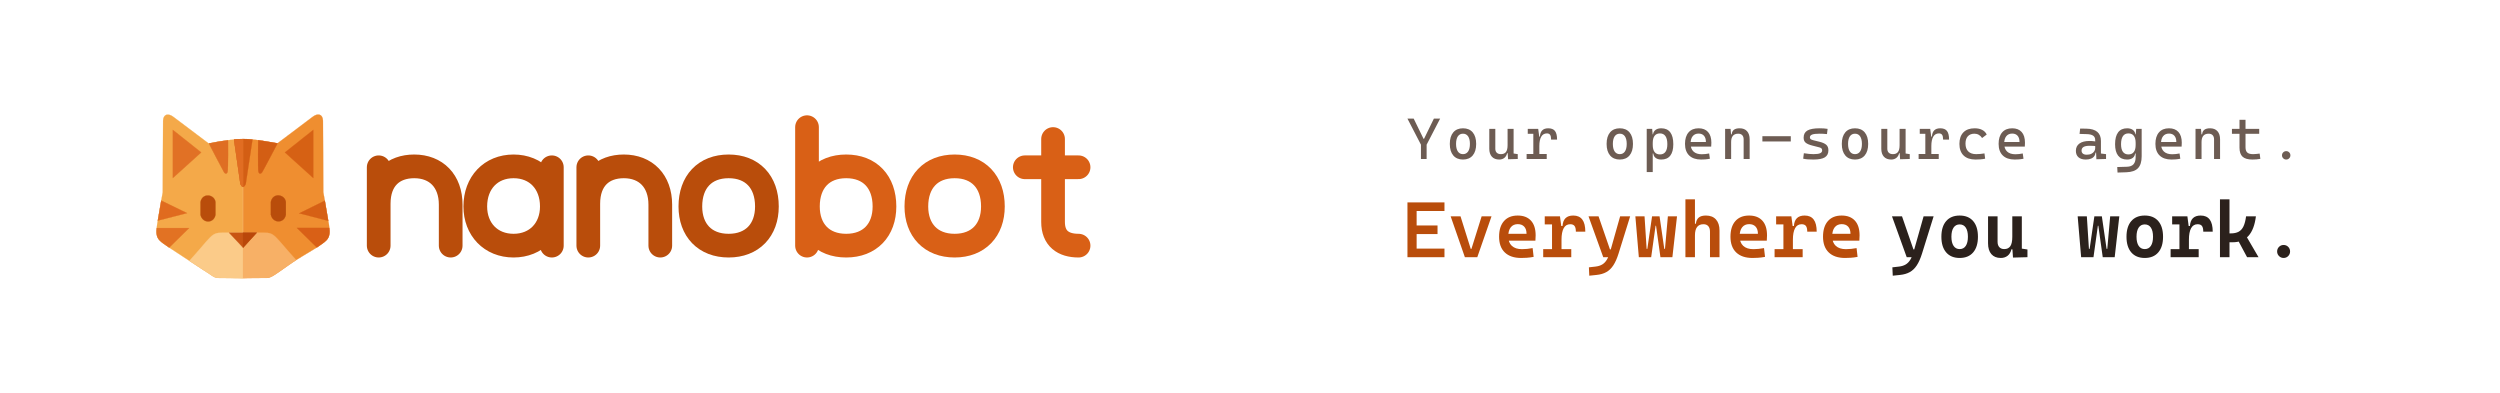
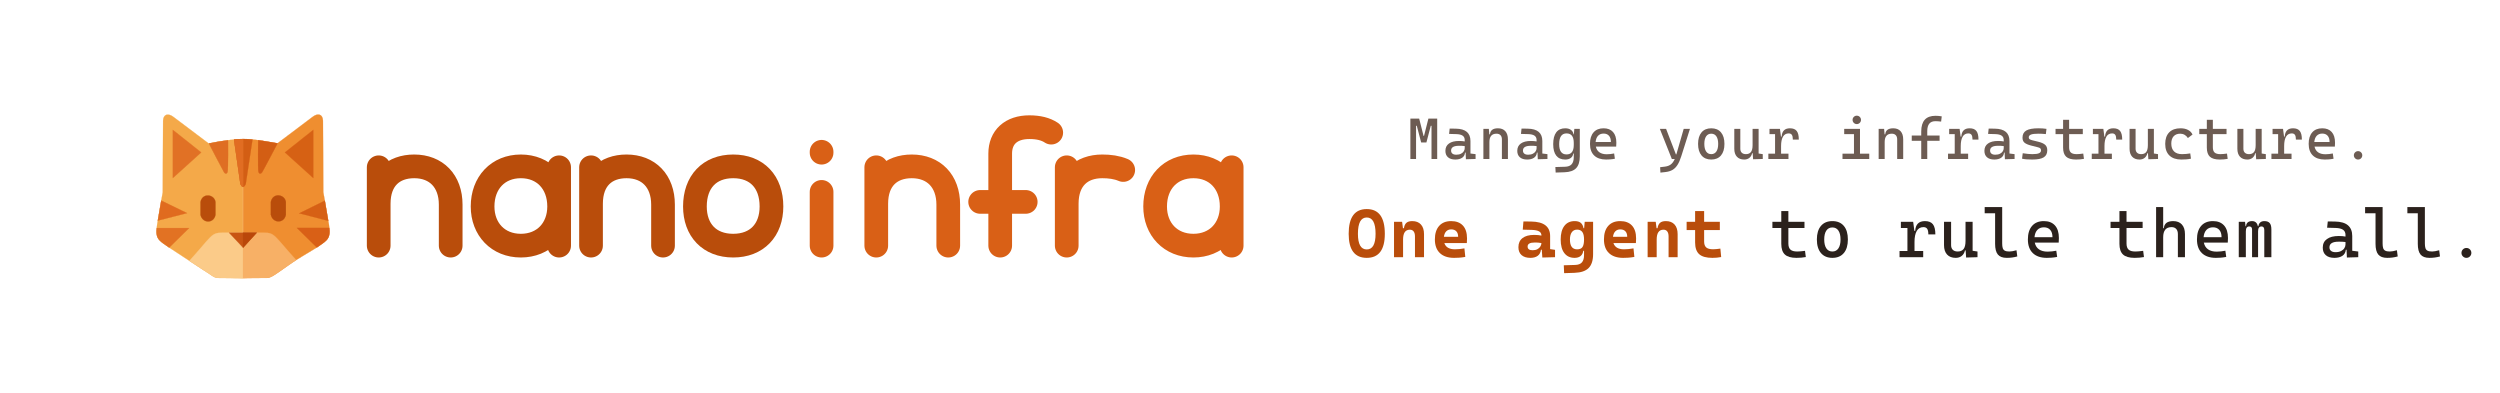
<svg xmlns="http://www.w3.org/2000/svg" width="2469" height="388" viewBox="0 0 2469 388" fill="none" role="img" aria-labelledby="title desc" shape-rendering="geometricPrecision">
  <g transform="translate(140 95) scale(0.9)">
    <g transform="translate(16 20) scale(0.2507)">
      <path d="M229.029 127.134C308.64 112.113 354.143 106.879 379.029 108.134V716.634L272.029 715.634C251.029 715.634 243.029 702.634 201.529 678.134L54.529 581.634C30.029 565.134 23.98 560.075 13.029 549.134C3.529 537.634 -1.971 526.634 3.529 481.634L28.029 340.634L29.529 27.134C31.029 -2.366 53.029 -6.866 77.029 12.634L229.029 127.134Z" fill="#F4A949" stroke="#F4A949" />
      <path d="M529.842 126.817C450.231 111.796 404.728 106.562 379.842 107.817V716.317L486.842 715.317C509.342 714.317 570.342 661.817 611.842 637.317L704.342 581.317C728.842 564.817 734.891 559.759 745.842 548.817C755.342 537.317 760.842 526.317 755.342 481.317L730.842 340.317L729.342 26.817C727.842 -2.683 705.842 -7.183 681.842 12.317L529.842 126.817Z" fill="#EF8E30" stroke="#EF8E30" />
      <path d="M143.342 497.317H1.842C-6.159 550.317 22.842 557.817 56.342 582.817L143.342 497.317Z" fill="#E27223" stroke="#DF6E22" />
      <path d="M615.342 496.817H757.001C765.002 549.817 735.842 557.317 702.342 582.317L615.342 496.817Z" fill="#D96016" stroke="#D45F16" />
      <path d="M379.342 716.317V517.817H288.342C239.842 517.817 243.342 531.817 144.842 640.817L233.342 698.817C245.302 707.847 260.342 717.317 275.342 715.817L379.342 716.317Z" fill="#FBCB89" stroke="#FBCB8A" />
      <path d="M566.842 382.817C561.842 348.817 509.842 341.317 501.342 382.817V439.317C509.842 477.317 559.342 478.317 566.842 439.317V382.817Z" fill="#B94D0B" stroke="#B5490B" />
      <path d="M379.342 716.317V517.817H470.342C518.842 517.817 513.342 528.317 611.842 637.317L522.842 698.817C510.881 707.847 495.342 715.817 483.342 715.817L379.342 716.317Z" fill="#F7B066" stroke="#F8B166" />
      <path d="M258.842 383.199C253.842 349.199 201.842 341.699 193.342 383.199V439.699C201.842 477.699 251.342 478.699 258.842 439.699V383.199Z" fill="#B94D0B" stroke="#B94D0B" />
      <path d="M439.342 517.817H318.342L379.842 583.317L439.342 517.817Z" fill="#C85513" stroke="#C85513" />
      <path d="M379.342 583.317V517.817H438.842L379.342 583.317Z" fill="#BA470A" stroke="#B94D0B" />
      <path d="M367.842 304.817L339.842 109.817C369.864 107.082 387.219 106.437 420.842 109.817L391.342 304.817C382.555 322.184 376.628 321.255 367.842 304.817Z" fill="#D35E14" stroke="#D35E14" />
      <path d="M446.412 112.822C473.271 116.662 491.893 119.703 529.928 126.325L530.604 126.442L530.284 127.05L529.842 126.817L530.283 127.051C530.283 127.051 530.282 127.054 530.281 127.055C530.279 127.059 530.276 127.064 530.273 127.071C530.265 127.085 530.254 127.107 530.239 127.135C530.209 127.193 530.164 127.279 530.105 127.391C529.986 127.617 529.81 127.951 529.581 128.387C529.122 129.261 528.449 130.543 527.59 132.177C525.872 135.444 523.413 140.12 520.448 145.753C514.519 157.018 506.565 172.113 498.471 187.426C490.377 202.738 482.142 218.27 475.65 230.412C469.165 242.538 464.401 251.316 463.262 253.088C460.97 256.653 457.712 259.067 454.529 259.067C451.263 259.067 448.386 256.547 446.859 250.949C446.467 249.511 446.169 246.271 445.938 241.776C445.705 237.256 445.537 231.406 445.42 224.701C445.186 211.289 445.154 194.441 445.217 177.94C445.279 161.438 445.436 145.281 445.576 133.249C445.647 127.233 445.713 122.248 445.762 118.767C445.786 117.027 445.806 115.662 445.82 114.733C445.827 114.268 445.832 113.912 445.836 113.673C445.838 113.553 445.839 113.462 445.84 113.401C445.84 113.371 445.841 113.348 445.841 113.333C445.841 113.325 445.842 113.319 445.842 113.315C445.842 113.313 445.842 113.311 445.842 113.31C445.845 113.31 445.882 113.31 446.342 113.317L445.842 113.309L445.851 112.742L446.412 112.822Z" fill="#D35E14" stroke="#D35C15" />
      <path d="M311.842 251.317C314.842 240.317 313.842 112.817 313.842 112.817C281.05 117.181 262.657 120.321 229.842 126.817C229.842 126.817 291.842 246.317 296.342 253.317C300.842 260.317 308.842 262.317 311.842 251.317Z" fill="#DF6E23" stroke="#DA6D1F" />
      <path d="M562.842 166.317L686.842 67.817V278.317L562.842 166.317Z" fill="#D66114" stroke="#D86116" />
      <path d="M196.342 166.317L72.342 67.817V278.317L196.342 166.317Z" fill="#E17125" stroke="#E27326" />
      <path d="M752.342 465.817L625.342 432.817L737.497 377.487L752.342 465.817Z" fill="#D66015" />
      <path d="M737.842 377.317L737.497 377.487M737.497 377.487L625.342 432.817L752.342 465.817L737.497 377.487Z" stroke="#D66115" />
      <path d="M6.342 464.817L134.342 432.004L21.303 376.986L6.342 464.817Z" fill="#E06B1F" />
      <path d="M20.956 376.817L21.303 376.986M21.303 376.986L134.342 432.004L6.342 464.817L21.303 376.986Z" stroke="#DF6E1E" />
      <path d="M379.842 317.775C376.246 317.475 372.636 313.145 368.342 305.112L340.342 110.112C355.495 108.732 367.422 107.884 379.842 107.817V317.775Z" fill="#E16D22" stroke="#E27225" />
    </g>
    <g fill="none" stroke="#B94D0B" stroke-width="26" stroke-linecap="round" stroke-linejoin="round">
      <path d="M260 164V78M260 118C260 91 276 77 299 77C323 77 339 93 339 119V164" />
-       <path d="M450 164V78M450 121C450 95 433 77 408 77C383 77 366 95 366 121C366 146 383 164 408 164C433 164 450 146 450 121" />
-       <path d="M490 164V78M490 118C490 91 506 77 529 77C553 77 569 93 569 119V164" />
-       <path d="M686 121C686 147 670 164 644 164C618 164 602 147 602 121C602 94 618 77 644 77C670 77 686 94 686 121Z" />
+       <path d="M458 164V78M458 121C458 95 441 77 416 77C391 77 374 95 374 121C374 146 391 164 416 164C441 164 458 146 458 121" />
+       <path d="M493 164V78M493 118C493 91 509 77 532 77C556 77 572 93 572 119V164" />
+       <path d="M691 121C691 147 675 164 649 164C623 164 607 147 607 121C607 94 623 77 649 77C675 77 691 94 691 121Z" />
    </g>
    <g fill="none" stroke="#D96016" stroke-width="26" stroke-linecap="round" stroke-linejoin="round">
-       <path d="M730 34V164M731 121C731 94 747 77 773 77C799 77 815 94 815 121C815 147 799 164 773 164C747 164 731 147 731 121Z" />
-       <path d="M934 121C934 147 918 164 892 164C866 164 850 147 850 121C850 94 866 77 892 77C918 77 934 94 934 121Z" />
-       <path d="M1000 47V138C1000 156 1011 164 1028 164M969 78H1028" />
+       <path d="M746 164V105M746 62L746 61" />
+       <path d="M806 164V78M806 118C806 91 822 77 845 77C869 77 885 93 885 119V164" />
+       <path d="M942 164V63C942 45 954 34 974 34C984 34 992 36 998 40M920 116H970" />
+       <path d="M1015 164V78M1015 118C1015 91 1031 77 1054 77C1062 77 1070 78 1077 81" />
+       <path d="M1196 164V78M1196 121C1196 95 1179 77 1154 77C1129 77 1112 95 1112 121C1112 146 1129 164 1154 164C1179 164 1196 146 1196 121" />
    </g>
  </g>
-   <path d="M515 474 25 1420H245L591 710H609L955 1420H1175L685 474ZM500 0V700H700V0ZM1980 -20Q1760 -20 1638.0 124.0Q1516 268 1516 530Q1516 793 1638.0 936.5Q1760 1080 1980 1080Q2201 1080 2322.5 936.5Q2444 793 2444 530Q2444 268 2322.5 124.0Q2201 -20 1980 -20ZM1980 170Q2097 170 2160.5 264.0Q2224 358 2224 530Q2224 703 2160.5 796.5Q2097 890 1980 890Q1863 890 1799.5 796.5Q1736 703 1736 530Q1736 358 1799.5 264.0Q1863 170 1980 170ZM3256 -20Q3089 -20 2997.5 79.5Q2906 179 2906 360V1060H3118V360Q3118 269 3170.0 219.5Q3222 170 3316 170Q3432 170 3491.0 243.5Q3550 317 3550 490L3604 204H3534Q3509 96 3436.0 38.0Q3363 -20 3256 -20ZM3568 -10 3550 244V430H3762V192L3908 170V0ZM3550 300V1060H3762V360ZM4668 456 4606 788H4688Q4706 1080 4980 1080Q5144 1080 5218.0 986.0Q5292 892 5292 682H5082Q5082 798 5047.5 849.0Q5013 900 4936 900Q4801 900 4734.5 784.5Q4668 669 4668 456ZM4220 0V174H4928V0ZM4456 0V1060H4628L4668 756V0ZM4260 886V1060H4614L4634 886ZM7500 -20Q7280 -20 7158.0 124.0Q7036 268 7036 530Q7036 793 7158.0 936.5Q7280 1080 7500 1080Q7721 1080 7842.5 936.5Q7964 793 7964 530Q7964 268 7842.5 124.0Q7721 -20 7500 -20ZM7500 170Q7617 170 7680.5 264.0Q7744 358 7744 530Q7744 703 7680.5 796.5Q7617 890 7500 890Q7383 890 7319.5 796.5Q7256 703 7256 530Q7256 358 7319.5 264.0Q7383 170 7500 170ZM8448 -460V1060H8640L8660 836V-460ZM8961 -20Q8839 -20 8764.5 36.0Q8690 92 8680 192H8588L8660 494Q8660 330 8724.5 245.0Q8789 160 8914 160Q9042 160 9108.0 251.0Q9174 342 9174 520Q9174 708 9108.0 804.0Q9042 900 8914 900Q8789 900 8724.5 815.0Q8660 730 8660 566L8588 868H8670Q8684 968 8760.5 1024.0Q8837 1080 8961 1080Q9170 1080 9277.0 938.0Q9384 796 9384 520Q9384 254 9277.0 117.0Q9170 -20 8961 -20ZM10362 -20Q10091 -20 9943.5 122.5Q9796 265 9796 532Q9796 792 9921.0 936.0Q10046 1080 10274 1080Q10489 1080 10606.5 950.0Q10724 820 10724 572Q10724 499 10718 436H9974V598H10532Q10532 741 10464.0 817.5Q10396 894 10276 894Q10141 894 10066.5 802.0Q9992 710 9992 542Q9992 358 10094.5 262.0Q10197 166 10386 166Q10452 166 10516.0 173.5Q10580 181 10646 194L10672 8Q10578 -10 10500.0 -15.0Q10422 -20 10362 -20ZM11860 0V690Q11860 786 11810.0 838.0Q11760 890 11670 890Q11420 890 11420 596L11358 868H11440Q11449 975 11518.0 1027.5Q11587 1080 11720 1080Q11888 1080 11980.0 978.0Q12072 876 12072 690V0ZM11208 0V1060H11400L11420 836V0ZM12520 616V802H13520V616ZM14318 -20Q14198 -20 14112.5 -13.0Q14027 -6 13956 10L13980 202Q14085 186 14165.5 178.0Q14246 170 14318 170Q14479 170 14551.5 201.5Q14624 233 14624 302Q14624 350 14598.5 373.5Q14573 397 14520 410L14276 472Q14119 512 14045.5 571.0Q13972 630 13972 750Q13972 924 14105.5 1002.0Q14239 1080 14536 1080Q14613 1080 14679.5 1075.5Q14746 1071 14816 1060L14794 876Q14713 884 14651.0 887.0Q14589 890 14530 890Q14352 890 14272.0 859.5Q14192 829 14192 760Q14192 714 14225.0 693.5Q14258 673 14326 656L14522 608Q14689 568 14766.5 501.0Q14844 434 14844 306Q14844 135 14719.0 57.5Q14594 -20 14318 -20ZM15780 -20Q15560 -20 15438.0 124.0Q15316 268 15316 530Q15316 793 15438.0 936.5Q15560 1080 15780 1080Q16001 1080 16122.5 936.5Q16244 793 16244 530Q16244 268 16122.5 124.0Q16001 -20 15780 -20ZM15780 170Q15897 170 15960.5 264.0Q16024 358 16024 530Q16024 703 15960.5 796.5Q15897 890 15780 890Q15663 890 15599.5 796.5Q15536 703 15536 530Q15536 358 15599.5 264.0Q15663 170 15780 170ZM17056 -20Q16889 -20 16797.5 79.5Q16706 179 16706 360V1060H16918V360Q16918 269 16970.0 219.5Q17022 170 17116 170Q17232 170 17291.0 243.5Q17350 317 17350 490L17404 204H17334Q17309 96 17236.0 38.0Q17163 -20 17056 -20ZM17368 -10 17350 244V430H17562V192L17708 170V0ZM17350 300V1060H17562V360ZM18468 456 18406 788H18488Q18506 1080 18780 1080Q18944 1080 19018.0 986.0Q19092 892 19092 682H18882Q18882 798 18847.5 849.0Q18813 900 18736 900Q18601 900 18534.5 784.5Q18468 669 18468 456ZM18020 0V174H18728V0ZM18256 0V1060H18428L18468 756V0ZM18060 886V1060H18414L18434 886ZM20022 -20Q19751 -20 19603.5 122.5Q19456 265 19456 532Q19456 792 19595.5 936.0Q19735 1080 19994 1080Q20149 1080 20259.5 1022.5Q20370 965 20417 860L20254 737Q20209 810 20139.0 850.0Q20069 890 19986 890Q19836 890 19753.0 799.5Q19670 709 19670 542Q19670 361 19767.5 265.5Q19865 170 20046 170Q20120 170 20194.0 177.0Q20268 184 20338 196L20362 10Q20280 -8 20192.5 -14.0Q20105 -20 20022 -20ZM21402 -20Q21131 -20 20983.5 122.5Q20836 265 20836 532Q20836 792 20961.0 936.0Q21086 1080 21314 1080Q21529 1080 21646.5 950.0Q21764 820 21764 572Q21764 499 21758 436H21014V598H21572Q21572 741 21504.0 817.5Q21436 894 21316 894Q21181 894 21106.5 802.0Q21032 710 21032 542Q21032 358 21134.5 262.0Q21237 166 21426 166Q21492 166 21556.0 173.5Q21620 181 21686 194L21712 8Q21618 -10 21540.0 -15.0Q21462 -20 21402 -20ZM24278 -10 24264 304 24236 392V666Q24236 772 24161.5 821.5Q24087 871 23940 875L23686 882L23706 1070L23920 1067Q24183 1063 24310.5 953.5Q24438 844 24438 634V192L24618 170V0ZM23904 -20Q23738 -20 23647.0 60.0Q23556 140 23556 286Q23556 454 23681.5 544.0Q23807 634 24036 634Q24131 634 24205.5 622.5Q24280 611 24338 588L24294 444Q24227 459 24163.0 461.5Q24099 464 24032 464Q23756 464 23756 296Q23756 226 23803.5 188.0Q23851 150 23938 150Q24037 150 24103.5 184.0Q24170 218 24203.0 271.0Q24236 324 24236 380V496L24298 224H24214L24248 256Q24248 164 24205.5 102.5Q24163 41 24086.0 10.5Q24009 -20 23904 -20ZM25022 -478 25012 -284 25352 -274Q25513 -269 25586.0 -185.0Q25659 -101 25660 62V836L25680 1060H25872V94Q25872 -189 25743.0 -324.0Q25614 -459 25332 -468ZM25359 -20Q25151 -20 25043.5 117.0Q24936 254 24936 520Q24936 796 25043.5 938.0Q25151 1080 25359 1080Q25483 1080 25560.0 1024.0Q25637 968 25650 868H25732L25660 566Q25660 730 25595.5 815.0Q25531 900 25406 900Q25278 900 25212.0 804.0Q25146 708 25146 520Q25146 342 25212.0 251.0Q25278 160 25406 160Q25531 160 25595.5 245.0Q25660 330 25660 494L25732 192H25640Q25630 92 25555.5 36.0Q25481 -20 25359 -20ZM26922 -20Q26651 -20 26503.5 122.5Q26356 265 26356 532Q26356 792 26481.0 936.0Q26606 1080 26834 1080Q27049 1080 27166.5 950.0Q27284 820 27284 572Q27284 499 27278 436H26534V598H27092Q27092 741 27024.0 817.5Q26956 894 26836 894Q26701 894 26626.5 802.0Q26552 710 26552 542Q26552 358 26654.5 262.0Q26757 166 26946 166Q27012 166 27076.0 173.5Q27140 181 27206 194L27232 8Q27138 -10 27060.0 -15.0Q26982 -20 26922 -20ZM28420 0V690Q28420 786 28370.0 838.0Q28320 890 28230 890Q27980 890 27980 596L27918 868H28000Q28009 975 28078.0 1027.5Q28147 1080 28280 1080Q28448 1080 28540.0 978.0Q28632 876 28632 690V0ZM27768 0V1060H27960L27980 836V0ZM29772 -20Q29531 -20 29423.5 80.0Q29316 180 29316 400V580H29528V410Q29528 284 29589.5 227.0Q29651 170 29792 170Q29842 170 29898.0 175.5Q29954 181 30026 190L30050 4Q29980 -8 29913.5 -14.0Q29847 -20 29772 -20ZM29316 500V1380H29528V500ZM29050 886V1060H30010V886ZM30960 -20Q30899 -20 30855.5 23.5Q30812 67 30812 128Q30812 190 30855.5 233.0Q30899 276 30960 276Q31022 276 31065.0 233.0Q31108 190 31108 128Q31108 67 31065.0 23.5Q31022 -20 30960 -20Z" fill="#6D5C53" transform="translate(1389.299 157) scale(0.02805392 -0.02805392)" />
-   <path d="M150 0V1420H388V0ZM150 0V222H1110V0ZM150 600V822H930V600ZM150 1198V1420H1110V1198ZM1639 0 1270 1060H1526L1791 215H1809L2074 1060H2330L1961 0ZM3097 -20Q2824 -20 2675.0 122.5Q2526 265 2526 532Q2526 792 2652.5 936.0Q2779 1080 3009 1080Q3231 1080 3352.5 948.0Q3474 816 3474 565Q3474 492 3468 428H2704V606H3238Q3238 727 3178.0 792.0Q3118 857 3011 857Q2894 857 2829.0 775.0Q2764 693 2764 542Q2764 379 2857.0 293.5Q2950 208 3121 208Q3191 208 3258.5 215.5Q3326 223 3396 236L3422 8Q3324 -10 3242.0 -15.0Q3160 -20 3097 -20ZM4145 456 4083 808H4171Q4188 1080 4450 1080Q4606 1080 4684.0 976.0Q4762 872 4762 662H4517Q4517 765 4482.5 810.0Q4448 855 4371 855Q4257 855 4201.0 751.0Q4145 647 4145 456ZM3670 0V209H4398V0ZM3899 0V1060H4105L4145 756V0ZM3710 851V1060H4091L4111 851ZM4865 -480 4855 -263 5031 -243Q5129 -231 5199.0 -190.0Q5269 -149 5319.0 -68.0Q5369 13 5406 144L5665 1060H5925L5624 94Q5564 -97 5487.5 -213.0Q5411 -329 5306.0 -387.0Q5201 -445 5055 -460ZM5227 0 4845 1060H5105L5401 202H5443V0ZM6710 0 6596 816H6580L6493 1060H6687L6810 215H6828L6903 1060H7140L7020 0ZM6150 0 6060 1060H6298L6352 215H6370L6493 1060H6687L6598 816H6584L6470 0ZM7995 0V660Q7995 754 7951.0 804.5Q7907 855 7827 855Q7605 855 7605 566L7543 868H7629Q7641 975 7703.5 1027.5Q7766 1080 7890 1080Q8058 1080 8150.0 978.0Q8242 876 8242 690V0ZM7358 0V1500H7605V0ZM9097 -20Q8824 -20 8675.0 122.5Q8526 265 8526 532Q8526 792 8652.5 936.0Q8779 1080 9009 1080Q9231 1080 9352.5 948.0Q9474 816 9474 565Q9474 492 9468 428H8704V606H9238Q9238 727 9178.0 792.0Q9118 857 9011 857Q8894 857 8829.0 775.0Q8764 693 8764 542Q8764 379 8857.0 293.5Q8950 208 9121 208Q9191 208 9258.5 215.5Q9326 223 9396 236L9422 8Q9324 -10 9242.0 -15.0Q9160 -20 9097 -20ZM10145 456 10083 808H10171Q10188 1080 10450 1080Q10606 1080 10684.0 976.0Q10762 872 10762 662H10517Q10517 765 10482.5 810.0Q10448 855 10371 855Q10257 855 10201.0 751.0Q10145 647 10145 456ZM9670 0V209H10398V0ZM9899 0V1060H10105L10145 756V0ZM9710 851V1060H10091L10111 851ZM11497 -20Q11224 -20 11075.0 122.5Q10926 265 10926 532Q10926 792 11052.5 936.0Q11179 1080 11409 1080Q11631 1080 11752.5 948.0Q11874 816 11874 565Q11874 492 11868 428H11104V606H11638Q11638 727 11578.0 792.0Q11518 857 11411 857Q11294 857 11229.0 775.0Q11164 693 11164 542Q11164 379 11257.0 293.5Q11350 208 11521 208Q11591 208 11658.5 215.5Q11726 223 11796 236L11822 8Q11724 -10 11642.0 -15.0Q11560 -20 11497 -20Z" fill="#B94D0B" transform="translate(1384.287 254) scale(0.03808594 -0.03808594)" />
-   <path d="M65 -480 55 -263 231 -243Q329 -231 399.0 -190.0Q469 -149 519.0 -68.0Q569 13 606 144L865 1060H1125L824 94Q764 -97 687.5 -213.0Q611 -329 506.0 -387.0Q401 -445 255 -460ZM427 0 45 1060H305L601 202H643V0ZM1800 -20Q1575 -20 1450.5 124.0Q1326 268 1326 530Q1326 793 1450.5 936.5Q1575 1080 1800 1080Q2026 1080 2150.0 936.5Q2274 793 2274 530Q2274 268 2150.0 124.0Q2026 -20 1800 -20ZM1800 210Q1903 210 1958.5 293.5Q2014 377 2014 530Q2014 684 1958.5 767.0Q1903 850 1800 850Q1698 850 1642.0 767.0Q1586 684 1586 530Q1586 377 1642.0 293.5Q1698 210 1800 210ZM2866 -20Q2708 -20 2622.0 79.5Q2536 179 2536 360V1060H2783V400Q2783 309 2829.0 259.5Q2875 210 2956 210Q3060 210 3112.5 283.5Q3165 357 3165 530L3219 204H3142Q3117 96 3044.5 38.0Q2972 -20 2866 -20ZM3183 -10 3165 244V430H3412V222L3558 200V0ZM3165 300V1060H3412V360ZM5510 0 5396 816H5380L5293 1060H5487L5610 215H5628L5703 1060H5940L5820 0ZM4950 0 4860 1060H5098L5152 215H5170L5293 1060H5487L5398 816H5384L5270 0ZM6600 -20Q6375 -20 6250.5 124.0Q6126 268 6126 530Q6126 793 6250.5 936.5Q6375 1080 6600 1080Q6826 1080 6950.0 936.5Q7074 793 7074 530Q7074 268 6950.0 124.0Q6826 -20 6600 -20ZM6600 210Q6703 210 6758.5 293.5Q6814 377 6814 530Q6814 684 6758.5 767.0Q6703 850 6600 850Q6498 850 6442.0 767.0Q6386 684 6386 530Q6386 377 6442.0 293.5Q6498 210 6600 210ZM7745 456 7683 808H7771Q7788 1080 8050 1080Q8206 1080 8284.0 976.0Q8362 872 8362 662H8117Q8117 765 8082.5 810.0Q8048 855 7971 855Q7857 855 7801.0 751.0Q7745 647 7745 456ZM7270 0V209H7998V0ZM7499 0V1060H7705L7745 756V0ZM7310 851V1060H7691L7711 851ZM8710 387V617H8830Q8954 617 9034.0 660.0Q9114 703 9160.0 800.5Q9206 898 9227 1060H9482Q9440 721 9290.5 554.0Q9141 387 8880 387ZM8550 0V1500H8797V0ZM9253 0 8976 516 9201 598 9550 0ZM10200 -20Q10130 -20 10081.0 29.5Q10032 79 10032 148Q10032 219 10081.0 268.0Q10130 317 10200 317Q10271 317 10319.5 268.0Q10368 219 10368 148Q10368 79 10319.5 29.5Q10271 -20 10200 -20Z" fill="#2B211C" transform="translate(1866.806 254) scale(0.03808594 -0.03808594)" />
+   <g transform="translate(1389.299 157) scale(0.02805392 -0.02805392)" fill="#6D5C53">
+     <g transform="translate(0.0 0)">
+       <path d="M128 0V1420H438L592 810H608L762 1420H1072V0H872V1168H846L692 580H508L354 1168H328V0Z" />
+     </g>
+     <g transform="translate(1265.0 0)">
+       <path d="M818 -10 808 224H787Q775 102 683.5 41.0Q592 -20 444 -20Q278 -20 187.0 60.0Q96 140 96 286Q96 454 221.5 544.0Q347 634 576 634Q690 634 776 617V666Q776 772 701.5 821.5Q627 871 480 875L226 882L246 1070L460 1067Q723 1063 850.5 953.5Q978 844 978 634V192L1158 170V0ZM776 454Q725 462 674.5 463.0Q624 464 572 464Q296 464 296 296Q296 226 343.5 188.0Q391 150 478 150Q577 150 643.5 184.0Q710 218 743.0 271.0Q776 324 776 380Z" />
+     </g>
+     <g transform="translate(2530.0 0)">
+       <path d="M820 0V690Q820 786 770.0 838.0Q720 890 630 890Q380 890 380 596V0H168V1060H360L377 868H400Q418 1080 680 1080Q848 1080 940.0 978.0Q1032 876 1032 690V0Z" />
+     </g>
+     <g transform="translate(3795.0 0)">
+       <path d="M818 -10 808 224H787Q775 102 683.5 41.0Q592 -20 444 -20Q278 -20 187.0 60.0Q96 140 96 286Q96 454 221.5 544.0Q347 634 576 634Q690 634 776 617V666Q776 772 701.5 821.5Q627 871 480 875L226 882L246 1070L460 1067Q723 1063 850.5 953.5Q978 844 978 634V192L1158 170V0ZM776 454Q725 462 674.5 463.0Q624 464 572 464Q296 464 296 296Q296 226 343.5 188.0Q391 150 478 150Q577 150 643.5 184.0Q710 218 743.0 271.0Q776 324 776 380Z" />
+     </g>
+     <g transform="translate(5060.0 0)">
+       <path d="M182 -478 172 -284 512 -274Q673 -269 746.0 -185.0Q819 -101 820 62V192H800Q790 92 715.5 36.0Q641 -20 519 -20Q311 -20 203.5 117.0Q96 254 96 520Q96 796 203.5 938.0Q311 1080 519 1080Q643 1080 720.0 1024.0Q797 968 810 868H823L840 1060H1032V94Q1032 -189 903.0 -324.0Q774 -459 492 -468ZM820 566Q820 900 566 900Q306 900 306 520Q306 160 566 160Q820 160 820 494Z" />
+     </g>
+     <g transform="translate(6325.0 0)">
+       <path d="M692 -20Q421 -20 273.5 122.5Q126 265 126 532Q126 792 251.0 936.0Q376 1080 604 1080Q819 1080 936.5 950.0Q1054 820 1054 572Q1054 499 1048 436H332Q360 303 458.0 234.5Q556 166 716 166Q782 166 846.0 173.5Q910 181 976 194L1002 8Q908 -10 830.0 -15.0Q752 -20 692 -20ZM324 598H862Q862 741 794.0 817.5Q726 894 606 894Q483 894 410.0 817.0Q337 740 324 598Z" />
+     </g>
+     <g transform="translate(8855.0 0)">
+       <path d="M75 -480 65 -290 231 -270Q358 -255 440.5 -193.0Q523 -131 580 0H477L55 1060H275L621 160H636L895 1060H1115L809 94Q749 -96 674.5 -212.0Q600 -328 498.5 -386.0Q397 -444 255 -460Z" />
+     </g>
+     <g transform="translate(10120.0 0)">
+       <path d="M600 -20Q380 -20 258.0 124.0Q136 268 136 530Q136 793 258.0 936.5Q380 1080 600 1080Q821 1080 942.5 936.5Q1064 793 1064 530Q1064 268 942.5 124.0Q821 -20 600 -20ZM600 170Q717 170 780.5 264.0Q844 358 844 530Q844 703 780.5 796.5Q717 890 600 890Q483 890 419.5 796.5Q356 703 356 530Q356 358 419.5 264.0Q483 170 600 170Z" />
+     </g>
+     <g transform="translate(11385.0 0)">
+       <path d="M496 -20Q329 -20 237.5 79.5Q146 179 146 360V1060H358V360Q358 269 410.0 219.5Q462 170 556 170Q672 170 731.0 243.5Q790 317 790 490V1060H1002V192L1148 170V0L808 -10L793 204H774Q749 96 676.0 38.0Q603 -20 496 -20Z" />
+     </g>
+     <g transform="translate(12650.0 0)">
+       <path d="M528 456V186H788V0H80V186H316V874H120V1060H488L524 788H548Q566 1080 840 1080Q1004 1080 1078.0 986.0Q1152 892 1152 682H942Q942 798 907.5 849.0Q873 900 796 900Q661 900 594.5 784.5Q528 669 528 456Z" />
+     </g>
+     <g transform="translate(15180.0 0)">
+       <path d="M160 0V186H564V874H220V1060H776V186H1102V0ZM663 1228Q602 1228 558.5 1271.5Q515 1315 515 1376Q515 1438 558.5 1481.0Q602 1524 663 1524Q725 1524 768.0 1481.0Q811 1438 811 1376Q811 1315 768.0 1271.5Q725 1228 663 1228Z" />
+     </g>
+     <g transform="translate(16445.0 0)">
+       <path d="M820 0V690Q820 786 770.0 838.0Q720 890 630 890Q380 890 380 596V0H168V1060H360L377 868H400Q418 1080 680 1080Q848 1080 940.0 978.0Q1032 876 1032 690V0Z" />
+     </g>
+     <g transform="translate(17710.0 0)">
+       <path d="M402 0V640H68V826H402V970Q402 1520 904 1520Q1018 1520 1124 1500L1102 1316Q1039 1324 991.0 1327.0Q943 1330 898 1330Q614 1330 614 980V826H1048V640H614V0Z" />
+     </g>
+     <g transform="translate(18975.0 0)">
+       <path d="M528 456V186H788V0H80V186H316V874H120V1060H488L524 788H548Q566 1080 840 1080Q1004 1080 1078.0 986.0Q1152 892 1152 682H942Q942 798 907.5 849.0Q873 900 796 900Q661 900 594.5 784.5Q528 669 528 456Z" />
+     </g>
+     <g transform="translate(20240.0 0)">
+       <path d="M818 -10 808 224H787Q775 102 683.5 41.0Q592 -20 444 -20Q278 -20 187.0 60.0Q96 140 96 286Q96 454 221.5 544.0Q347 634 576 634Q690 634 776 617V666Q776 772 701.5 821.5Q627 871 480 875L226 882L246 1070L460 1067Q723 1063 850.5 953.5Q978 844 978 634V192L1158 170V0ZM776 454Q725 462 674.5 463.0Q624 464 572 464Q296 464 296 296Q296 226 343.5 188.0Q391 150 478 150Q577 150 643.5 184.0Q710 218 743.0 271.0Q776 324 776 380Z" />
+     </g>
+     <g transform="translate(21505.0 0)">
+       <path d="M518 -20Q398 -20 312.5 -13.0Q227 -6 156 10L180 202Q285 186 365.5 178.0Q446 170 518 170Q679 170 751.5 201.5Q824 233 824 302Q824 350 798.5 373.5Q773 397 720 410L476 472Q319 512 245.5 571.0Q172 630 172 750Q172 924 305.5 1002.0Q439 1080 736 1080Q882 1080 1016 1060L994 876Q913 884 851.0 887.0Q789 890 730 890Q552 890 472.0 859.5Q392 829 392 760Q392 714 425.0 693.5Q458 673 526 656L722 608Q889 568 966.5 501.0Q1044 434 1044 306Q1044 135 919.0 57.5Q794 -20 518 -20Z" />
+     </g>
+     <g transform="translate(22770.0 0)">
+       <path d="M792 -20Q551 -20 443.5 80.0Q336 180 336 400V874H70V1060H336V1380H548V1060H1030V874H548V410Q548 284 609.5 227.0Q671 170 812 170Q862 170 918.0 175.5Q974 181 1046 190L1070 4Q1000 -8 933.5 -14.0Q867 -20 792 -20Z" />
+     </g>
+     <g transform="translate(24035.0 0)">
+       <path d="M528 456V186H788V0H80V186H316V874H120V1060H488L524 788H548Q566 1080 840 1080Q1004 1080 1078.0 986.0Q1152 892 1152 682H942Q942 798 907.5 849.0Q873 900 796 900Q661 900 594.5 784.5Q528 669 528 456Z" />
+     </g>
+     <g transform="translate(25300.0 0)">
+       <path d="M496 -20Q329 -20 237.5 79.5Q146 179 146 360V1060H358V360Q358 269 410.0 219.5Q462 170 556 170Q672 170 731.0 243.5Q790 317 790 490V1060H1002V192L1148 170V0L808 -10L793 204H774Q749 96 676.0 38.0Q603 -20 496 -20Z" />
+     </g>
+     <g transform="translate(26565.0 0)">
+       <path d="M702 -20Q431 -20 283.5 122.5Q136 265 136 532Q136 792 275.5 936.0Q415 1080 674 1080Q829 1080 939.5 1022.5Q1050 965 1097 860L934 737Q889 810 819.0 850.0Q749 890 666 890Q516 890 433.0 799.5Q350 709 350 542Q350 361 447.5 265.5Q545 170 726 170Q800 170 874.0 177.0Q948 184 1018 196L1042 10Q960 -8 872.5 -14.0Q785 -20 702 -20Z" />
+     </g>
+     <g transform="translate(27830.0 0)">
+       <path d="M792 -20Q551 -20 443.5 80.0Q336 180 336 400V874H70V1060H336V1380H548V1060H1030V874H548V410Q548 284 609.5 227.0Q671 170 812 170Q862 170 918.0 175.5Q974 181 1046 190L1070 4Q1000 -8 933.5 -14.0Q867 -20 792 -20Z" />
+     </g>
+     <g transform="translate(29095.0 0)">
+       <path d="M496 -20Q329 -20 237.5 79.5Q146 179 146 360V1060H358V360Q358 269 410.0 219.5Q462 170 556 170Q672 170 731.0 243.5Q790 317 790 490V1060H1002V192L1148 170V0L808 -10L793 204H774Q749 96 676.0 38.0Q603 -20 496 -20Z" />
+     </g>
+     <g transform="translate(30360.0 0)">
+       <path d="M528 456V186H788V0H80V186H316V874H120V1060H488L524 788H548Q566 1080 840 1080Q1004 1080 1078.0 986.0Q1152 892 1152 682H942Q942 798 907.5 849.0Q873 900 796 900Q661 900 594.5 784.5Q528 669 528 456Z" />
+     </g>
+     <g transform="translate(31625.0 0)">
+       <path d="M692 -20Q421 -20 273.5 122.5Q126 265 126 532Q126 792 251.0 936.0Q376 1080 604 1080Q819 1080 936.5 950.0Q1054 820 1054 572Q1054 499 1048 436H332Q360 303 458.0 234.5Q556 166 716 166Q782 166 846.0 173.5Q910 181 976 194L1002 8Q908 -10 830.0 -15.0Q752 -20 692 -20ZM324 598H862Q862 741 794.0 817.5Q726 894 606 894Q483 894 410.0 817.0Q337 740 324 598Z" />
+     </g>
+     <g transform="translate(32890.0 0)">
+       <path d="M600 -20Q539 -20 495.5 23.5Q452 67 452 128Q452 190 495.5 233.0Q539 276 600 276Q662 276 705.0 233.0Q748 190 748 128Q748 67 705.0 23.5Q662 -20 600 -20Z" />
+     </g>
+   </g>
+   <g transform="translate(1330 254) scale(0.033 -0.033)" fill="#B94D0B">
+     <g transform="translate(0.0 0)">
+       <path d="M600 -20Q59 -20 59 700Q59 1440 600 1440Q1141 1440 1141 700Q1141 -20 600 -20ZM600 232Q864 232 864 700Q864 1188 600 1188Q336 1188 336 700Q336 232 600 232Z" />
+     </g>
+     <g transform="translate(1265.0 0)">
+       <path d="M778 0V623Q778 719 738.5 771.0Q699 823 626 823Q422 823 422 529V0H151V1060H393L418 868H448Q463 975 521.0 1027.5Q579 1080 697 1080Q865 1080 957.0 978.0Q1049 876 1049 690V0Z" />
+     </g>
+     <g transform="translate(2530.0 0)">
+       <path d="M684 -20Q409 -20 259.0 122.5Q109 265 109 532Q109 792 236.5 936.0Q364 1080 596 1080Q823 1080 947.0 947.0Q1071 814 1071 560Q1071 488 1065 423H392Q454 236 708 236Q780 236 850.0 243.5Q920 251 993 264L1019 8Q917 -10 833.0 -15.0Q749 -20 684 -20ZM379 611H805Q805 718 750.5 775.0Q696 832 598 832Q506 832 449.5 774.5Q393 717 379 611Z" />
+     </g>
+     <g transform="translate(5060.0 0)">
+       <path d="M795 -10 778 224H754Q739 102 656.5 41.0Q574 -20 436 -20Q267 -20 173.0 63.0Q79 146 79 299Q79 477 202.0 572.0Q325 667 551 667Q617 667 668.5 662.0Q720 657 768 646V649Q768 734 695.5 773.5Q623 813 480 817L209 824L229 1070L460 1067Q748 1063 888.0 953.5Q1028 844 1028 634V242L1175 220V0ZM768 423Q710 435 663.0 437.0Q616 439 564 439Q354 439 354 319Q354 208 503 208Q589 208 647.5 239.5Q706 271 736.0 320.5Q766 370 768 423Z" />
+     </g>
+     <g transform="translate(6325.0 0)">
+       <path d="M182 -478 172 -242 512 -232Q652 -228 715.0 -154.5Q778 -81 778 62V192H756Q740 86 673.0 33.0Q606 -20 495 -20Q298 -20 188.5 122.0Q79 264 79 529Q79 792 188.5 936.0Q298 1080 497 1080Q618 1080 680.5 1027.5Q743 975 762 868H781L798 1060H1049V94Q1049 -189 916.0 -323.5Q783 -458 492 -468ZM778 529Q778 683 726.5 754.0Q675 825 571 825Q468 825 412.0 747.5Q356 670 356 529Q356 235 571 235Q687 235 732.5 305.0Q778 375 778 529Z" />
+     </g>
+     <g transform="translate(7590.0 0)">
+       <path d="M684 -20Q409 -20 259.0 122.5Q109 265 109 532Q109 792 236.5 936.0Q364 1080 596 1080Q823 1080 947.0 947.0Q1071 814 1071 560Q1071 488 1065 423H392Q454 236 708 236Q780 236 850.0 243.5Q920 251 993 264L1019 8Q917 -10 833.0 -15.0Q749 -20 684 -20ZM379 611H805Q805 718 750.5 775.0Q696 832 598 832Q506 832 449.5 774.5Q393 717 379 611Z" />
+     </g>
+     <g transform="translate(8855.0 0)">
+       <path d="M778 0V623Q778 719 738.5 771.0Q699 823 626 823Q422 823 422 529V0H151V1060H393L418 868H448Q463 975 521.0 1027.5Q579 1080 697 1080Q865 1080 957.0 978.0Q1049 876 1049 690V0Z" />
+     </g>
+     <g transform="translate(10120.0 0)">
+       <path d="M825 -20Q551 -20 429.0 90.0Q307 200 307 442V811H53V1060H307V1380H577V1060H1047V811H577V468Q577 347 639.5 292.0Q702 237 845 237Q891 237 943.5 242.5Q996 248 1063 257L1087 4Q1021 -8 958.5 -14.0Q896 -20 825 -20Z" />
+     </g>
+   </g>
+   <g transform="translate(1330 254) scale(0.033 -0.033) translate(11405 0)" fill="#2B211C">
+     <g transform="translate(1265.0 0)">
+       <path d="M792 -20Q551 -20 443.5 80.0Q336 180 336 400V874H70V1060H336V1380H548V1060H1030V874H548V410Q548 284 609.5 227.0Q671 170 812 170Q862 170 918.0 175.5Q974 181 1046 190L1070 4Q1000 -8 933.5 -14.0Q867 -20 792 -20Z" />
+     </g>
+     <g transform="translate(2530.0 0)">
+       <path d="M600 -20Q380 -20 258.0 124.0Q136 268 136 530Q136 793 258.0 936.5Q380 1080 600 1080Q821 1080 942.5 936.5Q1064 793 1064 530Q1064 268 942.5 124.0Q821 -20 600 -20ZM600 170Q717 170 780.5 264.0Q844 358 844 530Q844 703 780.5 796.5Q717 890 600 890Q483 890 419.5 796.5Q356 703 356 530Q356 358 419.5 264.0Q483 170 600 170Z" />
+     </g>
+     <g transform="translate(5060.0 0)">
+       <path d="M528 456V186H788V0H80V186H316V874H120V1060H488L524 788H548Q566 1080 840 1080Q1004 1080 1078.0 986.0Q1152 892 1152 682H942Q942 798 907.5 849.0Q873 900 796 900Q661 900 594.5 784.5Q528 669 528 456Z" />
+     </g>
+     <g transform="translate(6325.0 0)">
+       <path d="M496 -20Q329 -20 237.5 79.5Q146 179 146 360V1060H358V360Q358 269 410.0 219.5Q462 170 556 170Q672 170 731.0 243.5Q790 317 790 490V1060H1002V192L1148 170V0L808 -10L793 204H774Q749 96 676.0 38.0Q603 -20 496 -20Z" />
+     </g>
+     <g transform="translate(7590.0 0)">
+       <path d="M758 -20Q574 -20 492.0 80.0Q410 180 410 400V1314H98V1500H622V410Q622 326 638.0 273.0Q654 220 700.5 195.0Q747 170 838 170Q921 170 1050 208L1074 22Q993 0 918.5 -10.0Q844 -20 758 -20Z" />
+     </g>
+     <g transform="translate(8855.0 0)">
+       <path d="M692 -20Q421 -20 273.5 122.5Q126 265 126 532Q126 792 251.0 936.0Q376 1080 604 1080Q819 1080 936.5 950.0Q1054 820 1054 572Q1054 499 1048 436H332Q360 303 458.0 234.5Q556 166 716 166Q782 166 846.0 173.5Q910 181 976 194L1002 8Q908 -10 830.0 -15.0Q752 -20 692 -20ZM324 598H862Q862 741 794.0 817.5Q726 894 606 894Q483 894 410.0 817.0Q337 740 324 598Z" />
+     </g>
+     <g transform="translate(11385.0 0)">
+       <path d="M792 -20Q551 -20 443.5 80.0Q336 180 336 400V874H70V1060H336V1380H548V1060H1030V874H548V410Q548 284 609.5 227.0Q671 170 812 170Q862 170 918.0 175.5Q974 181 1046 190L1070 4Q1000 -8 933.5 -14.0Q867 -20 792 -20Z" />
+     </g>
+     <g transform="translate(12650.0 0)">
+       <path d="M820 0V690Q820 791 770.0 845.5Q720 900 630 900Q380 900 380 596V0H168V1500H380V868H400Q418 1080 680 1080Q848 1080 940.0 978.0Q1032 876 1032 690V0Z" />
+     </g>
+     <g transform="translate(13915.0 0)">
+       <path d="M692 -20Q421 -20 273.5 122.5Q126 265 126 532Q126 792 251.0 936.0Q376 1080 604 1080Q819 1080 936.5 950.0Q1054 820 1054 572Q1054 499 1048 436H332Q360 303 458.0 234.5Q556 166 716 166Q782 166 846.0 173.5Q910 181 976 194L1002 8Q908 -10 830.0 -15.0Q752 -20 692 -20ZM324 598H862Q862 741 794.0 817.5Q726 894 606 894Q483 894 410.0 817.0Q337 740 324 598Z" />
+     </g>
+     <g transform="translate(15180.0 0)">
+       <path d="M876 0V810Q876 920 794 920Q690 920 690 776V0H510V830Q510 920 426 920Q324 920 324 776V0H112V1060H300L314 928H330Q342 1080 512 1080Q579 1080 623.5 1042.0Q668 1004 683 928H700Q705 990 749.5 1035.0Q794 1080 878 1080Q988 1080 1038.0 1021.0Q1088 962 1088 830V0Z" />
+     </g>
+     <g transform="translate(17710.0 0)">
+       <path d="M818 -10 808 224H787Q775 102 683.5 41.0Q592 -20 444 -20Q278 -20 187.0 60.0Q96 140 96 286Q96 454 221.5 544.0Q347 634 576 634Q690 634 776 617V666Q776 772 701.5 821.5Q627 871 480 875L226 882L246 1070L460 1067Q723 1063 850.5 953.5Q978 844 978 634V192L1158 170V0ZM776 454Q725 462 674.5 463.0Q624 464 572 464Q296 464 296 296Q296 226 343.5 188.0Q391 150 478 150Q577 150 643.5 184.0Q710 218 743.0 271.0Q776 324 776 380Z" />
+     </g>
+     <g transform="translate(18975.0 0)">
+       <path d="M758 -20Q574 -20 492.0 80.0Q410 180 410 400V1314H98V1500H622V410Q622 326 638.0 273.0Q654 220 700.5 195.0Q747 170 838 170Q921 170 1050 208L1074 22Q993 0 918.5 -10.0Q844 -20 758 -20Z" />
+     </g>
+     <g transform="translate(20240.0 0)">
+       <path d="M758 -20Q574 -20 492.0 80.0Q410 180 410 400V1314H98V1500H622V410Q622 326 638.0 273.0Q654 220 700.5 195.0Q747 170 838 170Q921 170 1050 208L1074 22Q993 0 918.5 -10.0Q844 -20 758 -20Z" />
+     </g>
+     <g transform="translate(21505.0 0)">
+       <path d="M600 -20Q539 -20 495.5 23.5Q452 67 452 128Q452 190 495.5 233.0Q539 276 600 276Q662 276 705.0 233.0Q748 190 748 128Q748 67 705.0 23.5Q662 -20 600 -20Z" />
+     </g>
+   </g>
</svg>
